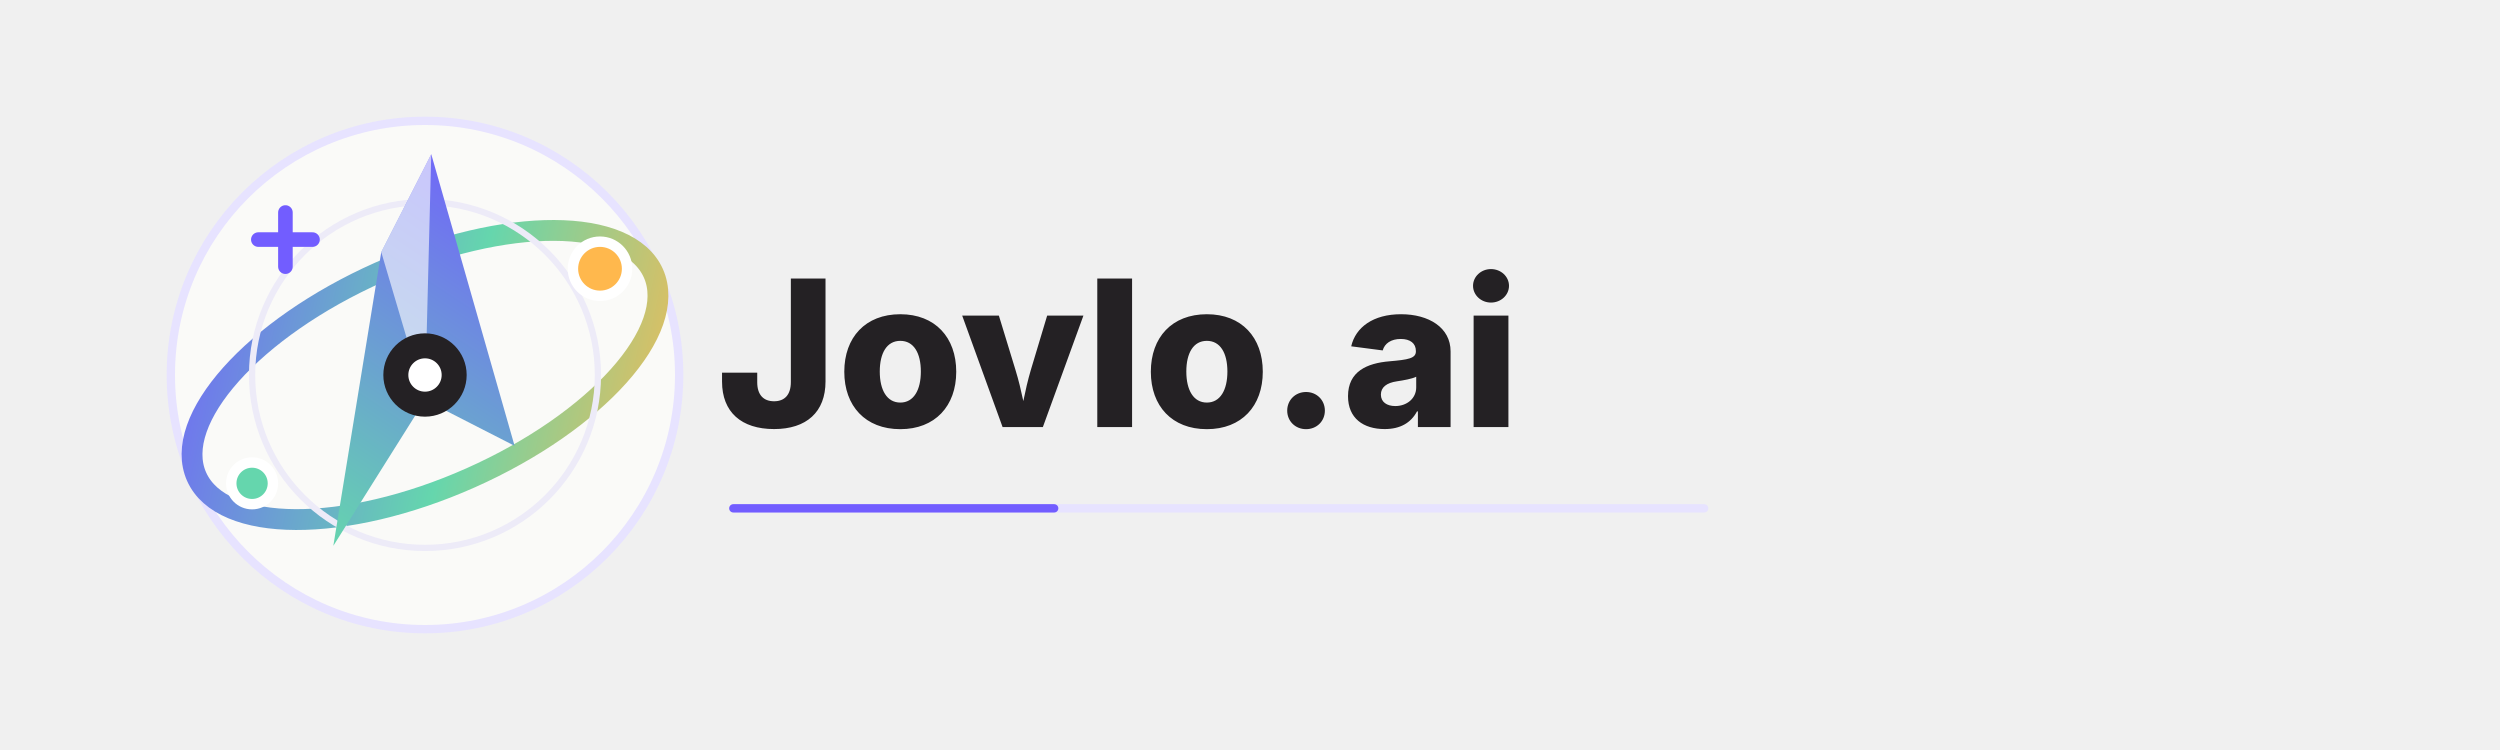
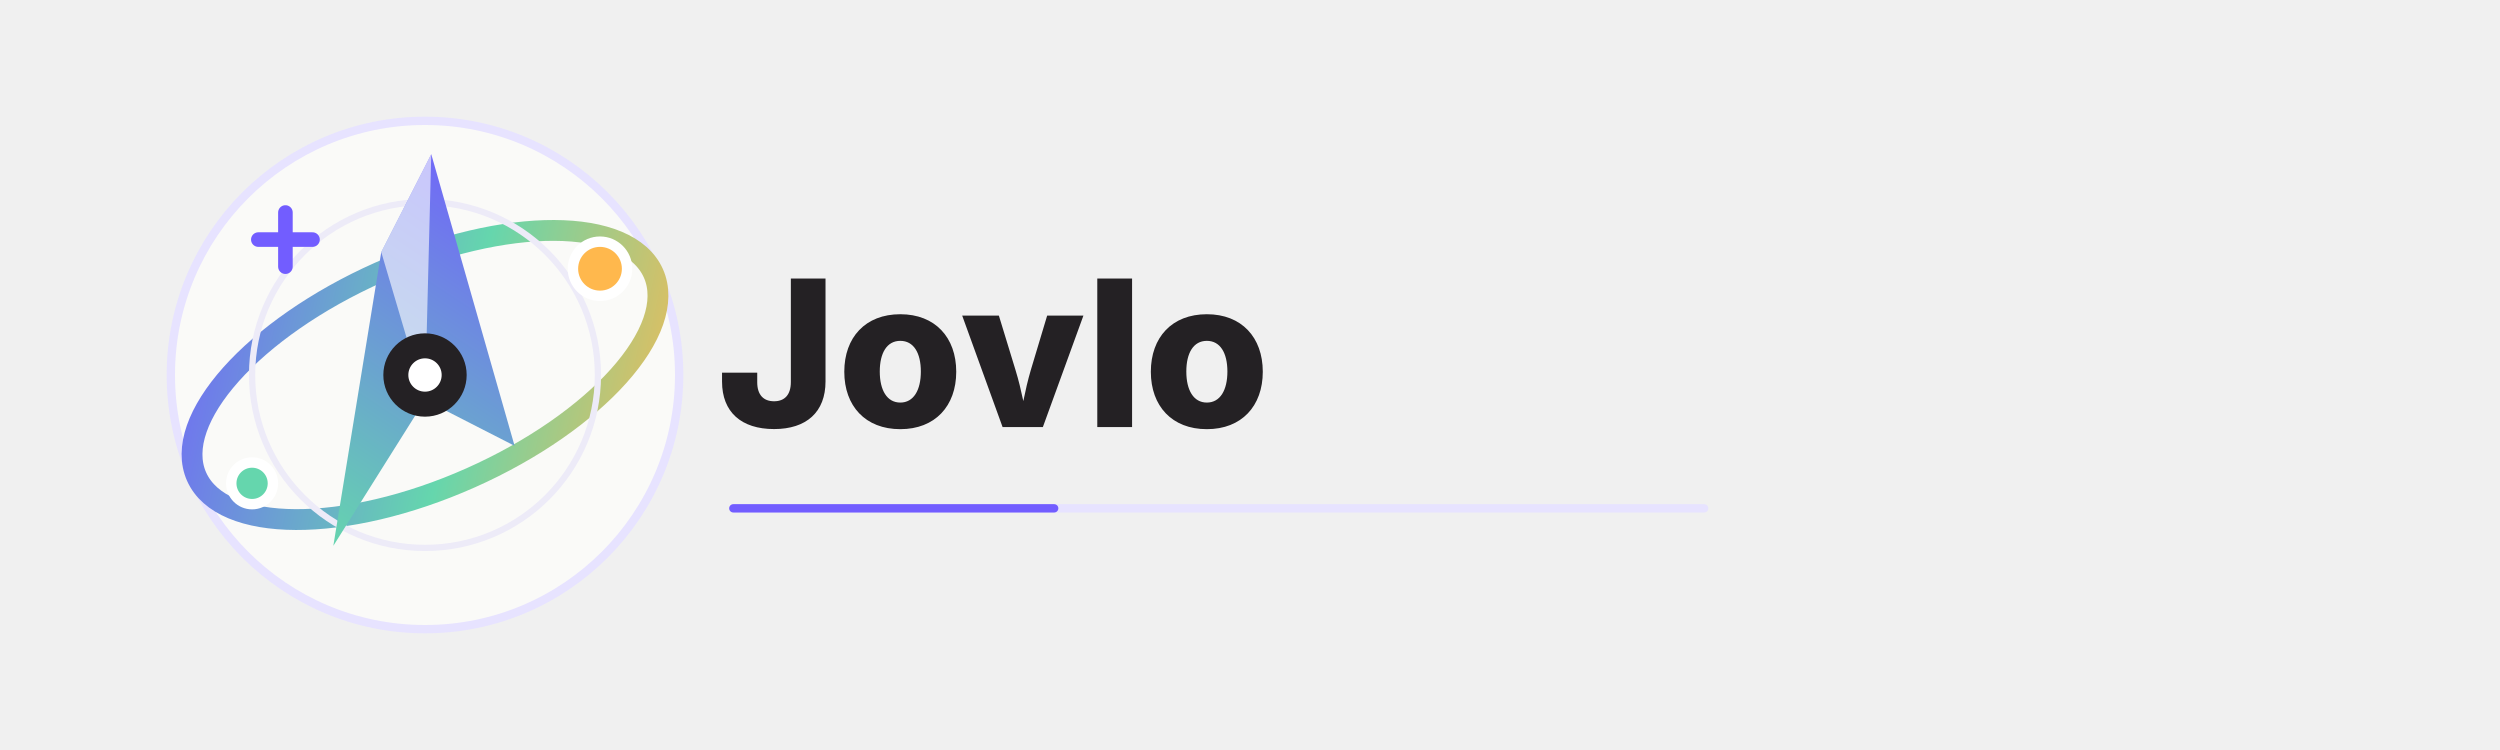
<svg xmlns="http://www.w3.org/2000/svg" width="1200" height="360" viewBox="0 0 1200 360" role="img" aria-labelledby="title desc">
  <defs>
    <linearGradient id="needleGradient" x1="124" y1="258" x2="238" y2="86" gradientUnits="userSpaceOnUse">
      <stop offset="0" stop-color="#65D6AD" />
      <stop offset="1" stop-color="#725DFF" />
    </linearGradient>
    <linearGradient id="orbitGradient" x1="67" y1="93" x2="294" y2="262" gradientUnits="userSpaceOnUse">
      <stop offset="0" stop-color="#725DFF" />
      <stop offset="0.56" stop-color="#65D6AD" />
      <stop offset="1" stop-color="#FFB84D" />
    </linearGradient>
  </defs>
  <g transform="translate(24 0)">
    <circle cx="180" cy="180" r="122" fill="#FAFAF8" stroke="#E7E3FF" stroke-width="4" />
    <ellipse cx="180" cy="180" rx="120" ry="54" fill="none" stroke="url(#orbitGradient)" stroke-width="10" stroke-linecap="round" transform="rotate(-24 180 180)" />
    <ellipse cx="180" cy="180" rx="83" ry="83" fill="none" stroke="#EDEBF8" stroke-width="3" />
    <path d="M183 74 L223 214 L180 192 L136 262 L159 121 Z" fill="url(#needleGradient)" />
    <path d="M183 74 L180 192 L159 121 Z" fill="#FFFFFF" opacity="0.62" />
    <circle cx="180" cy="180" r="20" fill="#242124" />
    <circle cx="180" cy="180" r="8" fill="#FFFFFF" />
    <circle cx="264" cy="129" r="13" fill="#FFB84D" stroke="#FFFFFF" stroke-width="5" />
    <circle cx="97" cy="232" r="10" fill="#65D6AD" stroke="#FFFFFF" stroke-width="5" />
    <path d="M100 115 H126 M113 102 V128" stroke="#725DFF" stroke-width="7" stroke-linecap="round" />
  </g>
  <g transform="translate(344 128)">
-     <text x="0" y="77" font-family="-apple-system, BlinkMacSystemFont, 'SF Pro Display', 'Inter', 'Segoe UI', sans-serif" font-size="98" font-weight="760" fill="#242124">Jovlo.ai</text>
+     <text x="0" y="77" font-family="-apple-system, BlinkMacSystemFont, 'SF Pro Display', 'Inter', 'Segoe UI', sans-serif" font-size="98" font-weight="760" fill="#242124">Jovlo</text>
    <path d="M8 116 H474" stroke="#E7E3FF" stroke-width="4" stroke-linecap="round" />
    <path d="M8 116 H162" stroke="#725DFF" stroke-width="4" stroke-linecap="round" />
  </g>
</svg>
